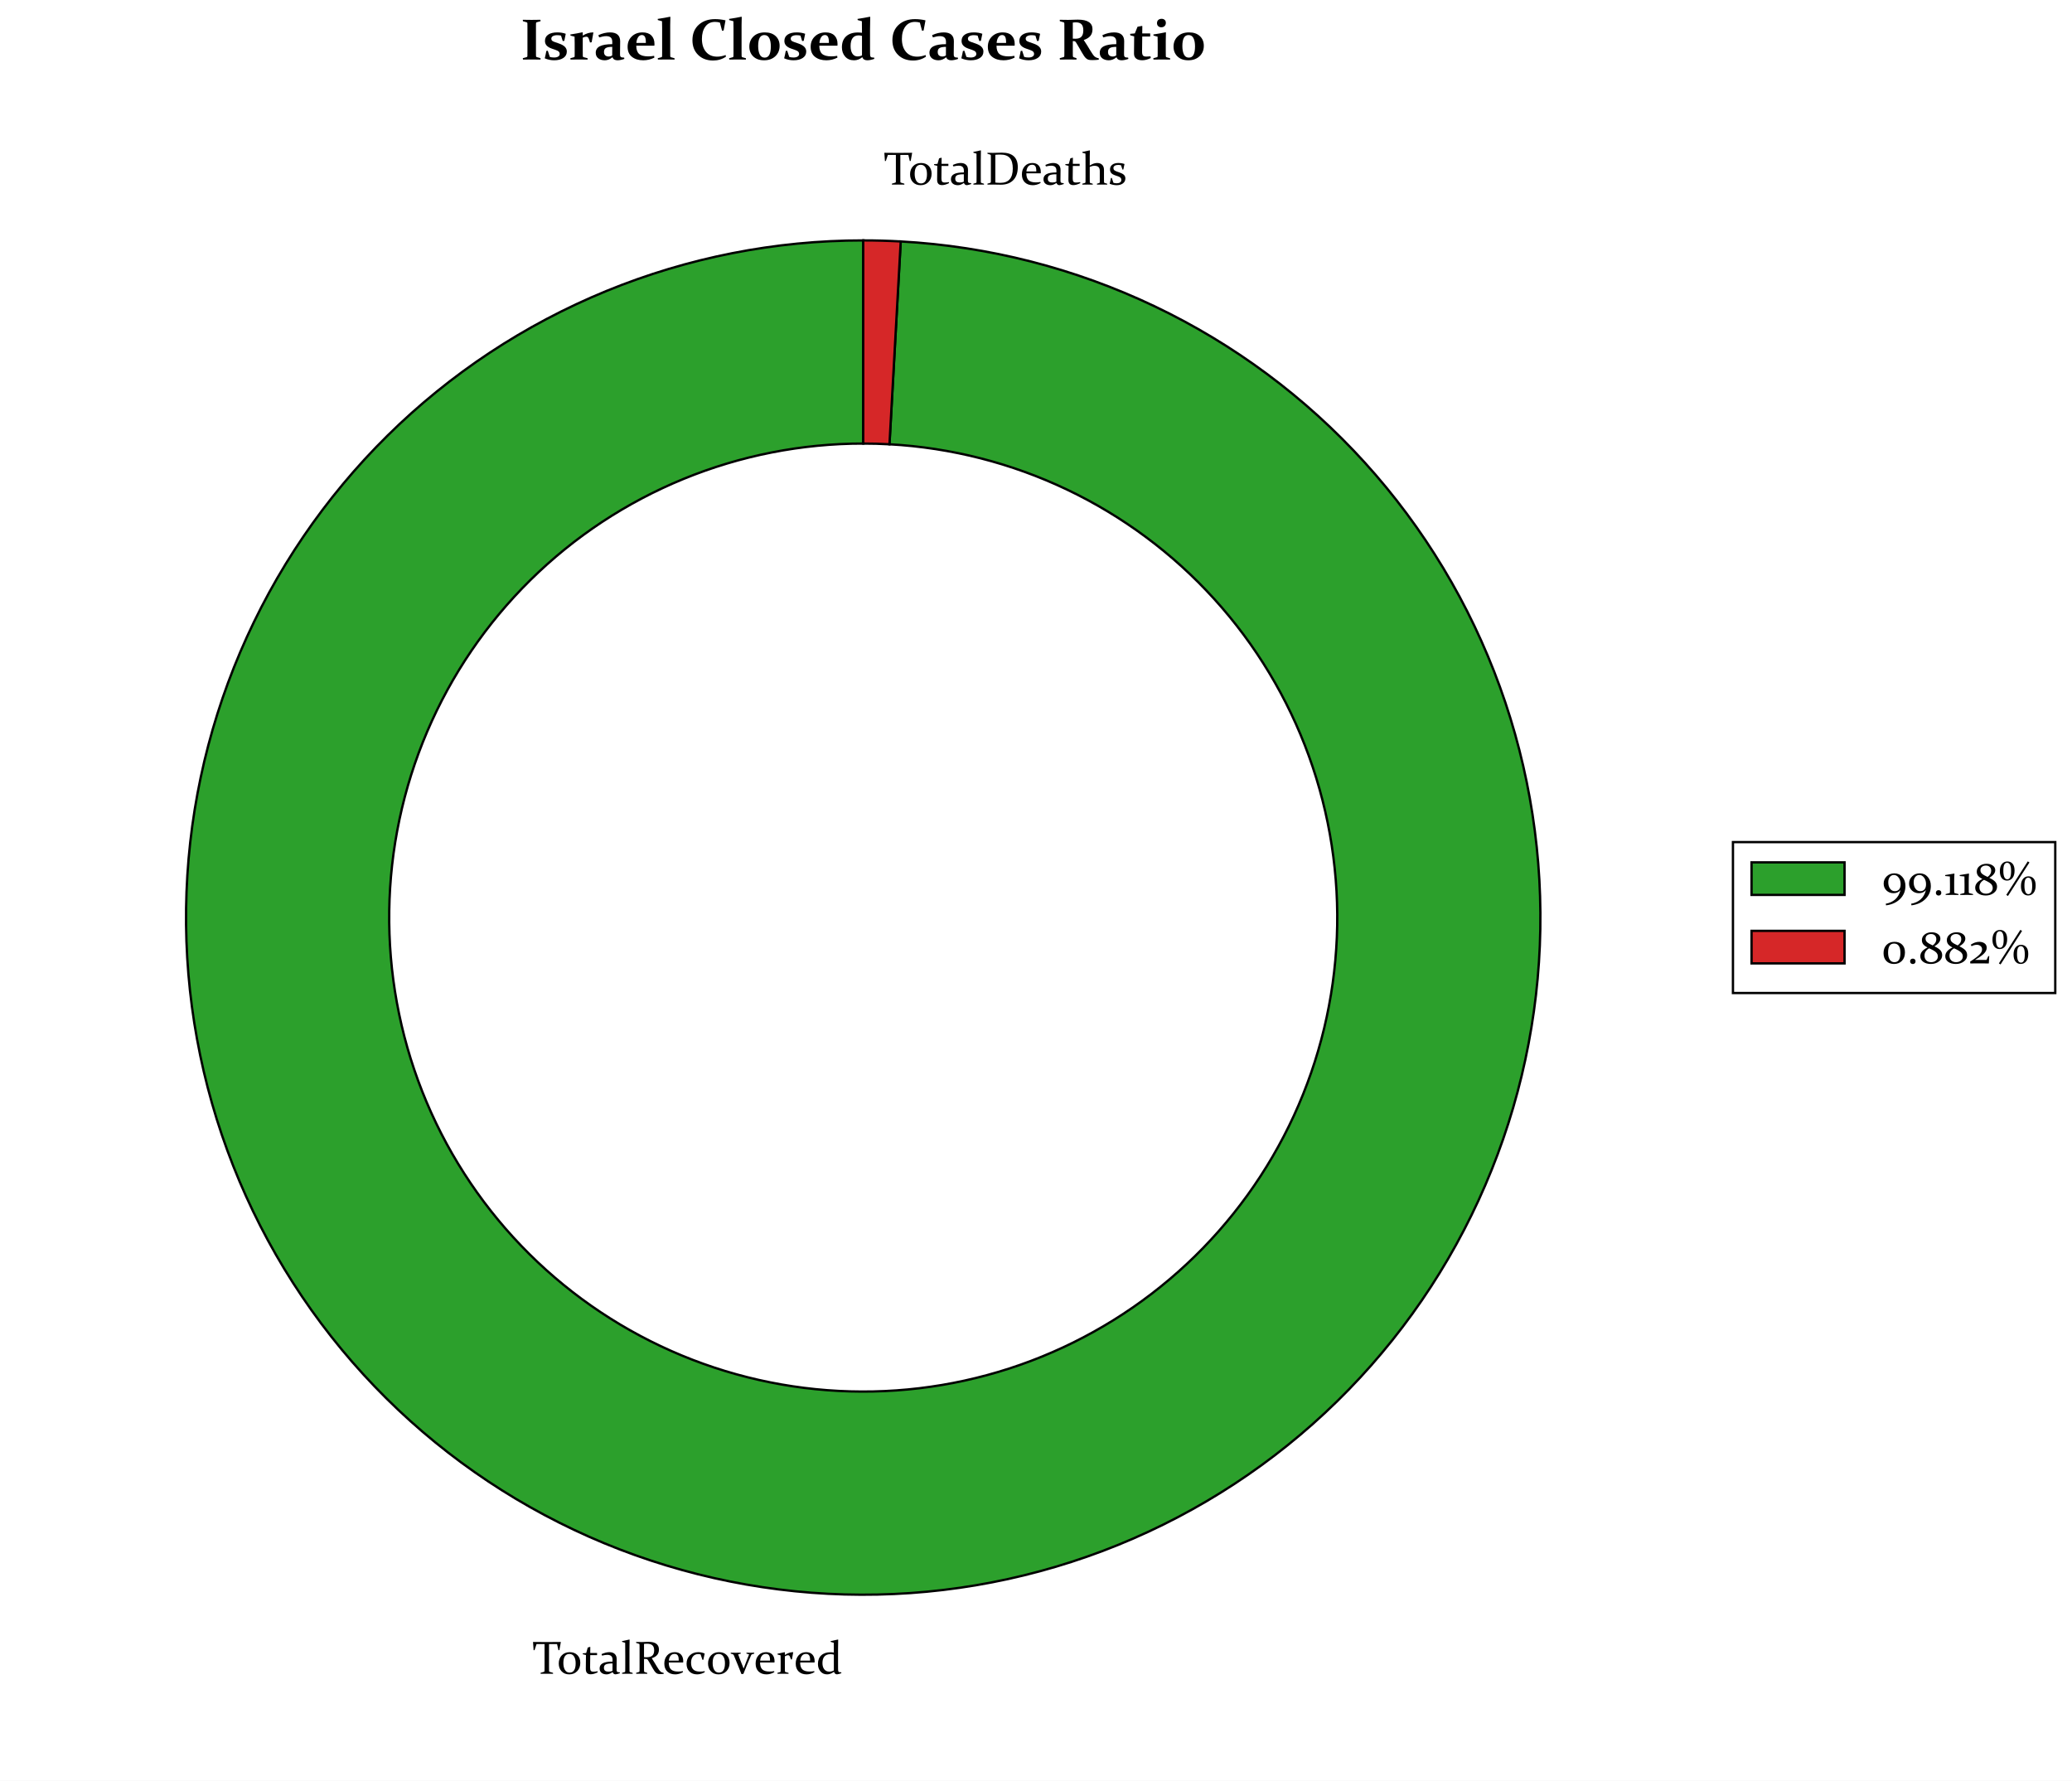
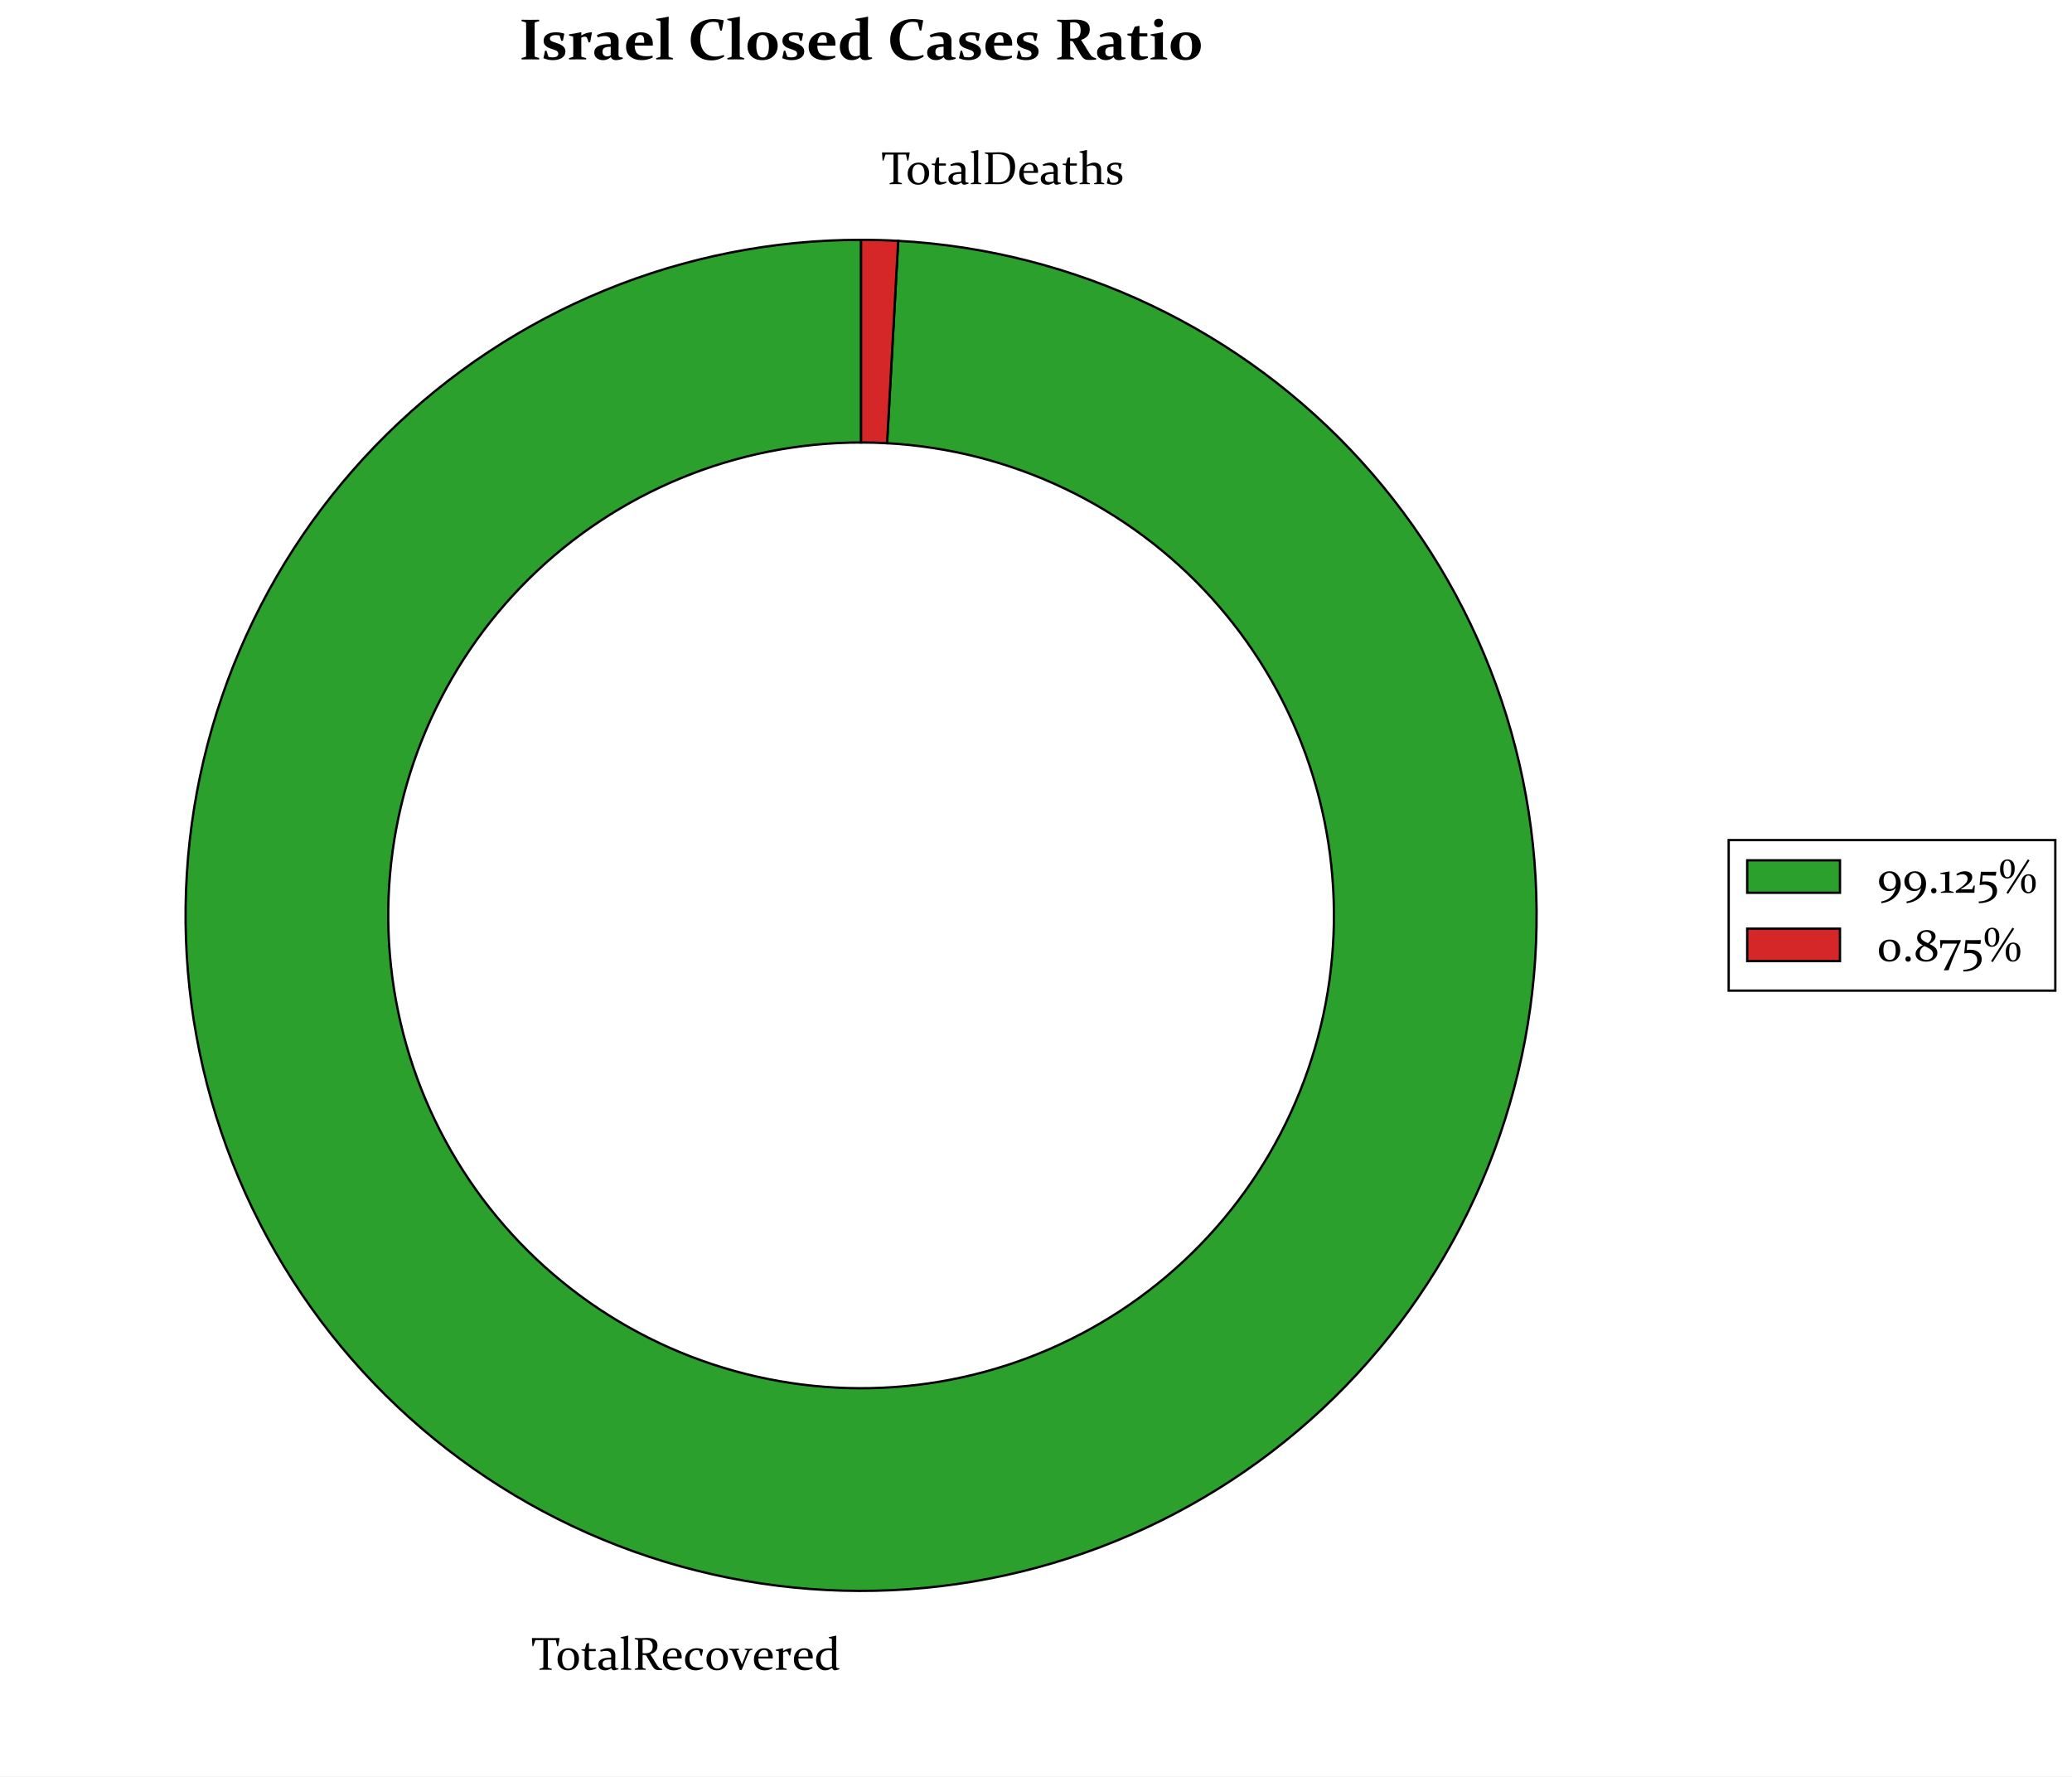
- <svg xmlns="http://www.w3.org/2000/svg" xmlns:xlink="http://www.w3.org/1999/xlink" height="766.08pt" version="1.1" viewBox="0 0 891.335 766.08" width="891.335pt">
+ <svg xmlns="http://www.w3.org/2000/svg" xmlns:xlink="http://www.w3.org/1999/xlink" height="766.08pt" version="1.1" viewBox="0 0 893.545 766.08" width="893.545pt">
  <defs>
    <style type="text/css">*{stroke-linecap:butt;stroke-linejoin:round;}</style>
  </defs>
  <g id="figure_1">
    <g id="patch_1">
-       <path d="M 0 766.08  L 891.335 766.08  L 891.335 0  L 0 0  z " style="fill:#ffffff;" />
+       <path d="M 0 766.08  L 893.545 766.08  L 893.545 0  L 0 0  z " style="fill:#ffffff;" />
    </g>
    <g id="axes_1">
      <g id="patch_2">
-         <path d="M 371.343 103.423  C 333.427 103.423 295.874 110.825 260.794 125.214  C 225.715 139.602 193.779 160.702 166.784 187.326  C 139.788 213.95 118.249 245.59 103.376 280.467  C 88.503 315.344 80.582 352.791 80.056 390.703  C 79.531 428.615 86.413 466.268 100.314 501.543  C 114.215 536.819 134.871 569.043 161.118 596.405  C 187.366 623.766 218.705 645.742 253.373 661.096  C 288.04 676.45 325.375 684.89 363.276 685.94  C 401.177 686.99 438.921 680.63 474.385 667.219  C 509.85 653.807 542.357 633.6 570.08 607.734  C 597.802 581.868 620.21 550.836 636.042 516.384  C 651.875 481.933 660.831 444.719 662.406 406.836  C 663.98 368.953 658.144 331.124 645.225 295.478  C 632.306 259.831 612.551 227.047 587.071 198.969  C 561.591 170.891 530.873 148.056 496.643 131.747  C 462.414 115.439 425.328 105.969 387.471 103.87  L 382.632 191.13  C 409.133 192.599 435.093 199.228 459.053 210.644  C 483.014 222.06 504.516 238.045 522.352 257.699  C 540.188 277.354 554.017 300.303 563.06 325.256  C 572.104 350.208 576.189 376.688 575.087 403.206  C 573.984 429.724 567.716 455.774 556.633 479.89  C 545.55 504.006 529.864 525.728 510.459 543.835  C 491.053 561.941 468.298 576.086 443.473 585.474  C 418.647 594.862 392.227 599.314 365.696 598.579  C 339.165 597.844 313.031 591.936 288.764 581.188  C 264.496 570.441 242.559 555.057 224.186 535.904  C 205.812 516.751 191.354 494.194 181.623 469.501  C 171.892 444.809 167.075 418.452 167.442 391.914  C 167.81 365.375 173.355 339.162 183.766 314.748  C 194.177 290.334 209.255 268.186 228.151 249.549  C 247.048 230.912 269.403 216.143 293.959 206.071  C 318.514 195.999 344.802 190.817 371.343 190.817  L 371.343 103.423  z " style="fill:#2ca02c;stroke:#000000;stroke-linejoin:miter;" />
+         <path d="M 371.343 103.423  C 333.424 103.423 295.868 110.826 260.787 125.217  C 225.705 139.607 193.768 160.709 166.773 187.337  C 139.777 213.964 118.238 245.608 103.367 280.489  C 88.496 315.369 80.577 352.82 80.056 390.735  C 79.535 428.649 86.422 466.304 100.329 501.58  C 114.235 536.855 134.897 569.079 161.151 596.438  C 187.405 623.798 218.75 645.769 253.423 661.118  C 288.096 676.467 325.434 684.9 363.338 685.941  C 401.242 686.983 438.987 680.615 474.451 667.194  C 509.915 653.773 542.419 633.556 570.137 607.681  C 597.854 581.805 620.255 550.765 636.078 516.306  C 651.902 481.847 660.847 444.628 662.409 406.742  C 663.972 368.856 658.123 331.027 645.19 295.382  C 632.258 259.737 612.49 226.958 586.997 198.888  C 561.505 170.818 530.776 147.993 496.538 131.697  C 462.3 115.401 425.207 105.946 387.346 103.863  L 382.545 191.125  C 409.048 192.583 435.013 199.202 458.979 210.609  C 482.946 222.016 504.456 237.994 522.301 257.643  C 540.146 277.292 553.983 300.237 563.036 325.189  C 572.089 350.14 576.183 376.621 575.089 403.141  C 573.996 429.661 567.734 455.714 556.658 479.836  C 545.581 503.957 529.901 525.685 510.499 543.798  C 491.096 561.911 468.343 576.062 443.519 585.457  C 418.694 594.852 392.272 599.31 365.739 598.58  C 339.207 597.851 313.07 591.948 288.799 581.204  C 264.528 570.46 242.586 555.079 224.208 535.928  C 205.831 516.777 191.368 494.22 181.633 469.527  C 171.898 444.834 167.077 418.476 167.442 391.935  C 167.807 365.395 173.35 339.18 183.759 314.763  C 194.169 290.347 209.247 268.196 228.144 249.557  C 247.041 230.918 269.396 216.146 293.954 206.073  C 318.511 196 344.8 190.817 371.343 190.817  L 371.343 103.423  z " style="fill:#2ca02c;stroke:#000000;stroke-linejoin:miter;" />
      </g>
      <g id="patch_3">
-         <path d="M 387.471 103.87  C 384.785 103.721 382.098 103.609 379.41 103.535  C 376.721 103.46 374.032 103.423 371.343 103.423  L 371.343 190.817  C 373.225 190.817 375.108 190.843 376.99 190.896  C 378.872 190.948 380.753 191.026 382.632 191.13  L 387.471 103.87  z " style="fill:#d62728;stroke:#000000;stroke-linejoin:miter;" />
+         <path d="M 387.346 103.863  C 384.681 103.716 382.015 103.606 379.347 103.533  C 376.68 103.46 374.011 103.423 371.343 103.423  L 371.343 190.817  C 373.211 190.817 375.079 190.843 376.946 190.894  C 378.813 190.946 380.68 191.023 382.545 191.125  L 387.346 103.863  z " style="fill:#d62728;stroke:#000000;stroke-linejoin:miter;" />
      </g>
      <g id="matplotlib.axis_1" />
      <g id="matplotlib.axis_2" />
      <g id="text_1">
-         <g transform="translate(229.0877 720.0444)scale(0.2 -0.2)">
+         <g transform="translate(229.1564 720.0463)scale(0.2 -0.2)">
          <defs>
            <path d="M 30.766 0  Q 24.75 0 17.484 -0.141  L 17.281 1.953  L 24.516 4.109  Q 25.734 4.438 25.781 5.609  Q 25.875 9.328 25.875 15.094  L 25.875 63.812  L 8.641 63.812  L 4.297 50.828  L 2.344 50.484  L 1.078 67.969  L 1.422 68.359  Q 13.422 68.172 24.422 68.172  L 37.453 68.172  Q 48.391 68.172 60.547 68.359  L 60.844 67.969  L 57.766 50.828  L 55.812 50.484  L 52.688 63.812  L 35.453 63.812  L 35.453 15.094  Q 35.453 9.328 35.547 5.609  Q 35.594 4.438 36.812 4.109  L 44.047 1.953  L 44.141 -0.141  Q 36.578 0 30.766 0  z " id="Constantia-84" />
            <path d="M 13.719 23.047  Q 13.719 13.922 17.141 8.172  Q 20.562 2.438 27.297 2.438  Q 33.594 2.438 36.891 7.484  Q 40.188 12.547 40.188 22.469  Q 40.188 31.781 36.719 37.156  Q 33.25 42.531 26.656 42.531  Q 20.406 42.531 17.062 37.688  Q 13.719 32.859 13.719 23.047  z M 50.141 23.484  Q 50.141 12.359 43.422 5.484  Q 36.719 -1.375 26.375 -1.375  Q 16.266 -1.375 10.031 5.094  Q 3.812 11.578 3.812 22.016  Q 3.812 32.766 10.328 39.578  Q 16.844 46.391 27.594 46.391  Q 37.75 46.391 43.938 40.109  Q 50.141 33.844 50.141 23.484  z " id="Constantia-111" />
            <path d="M 17.484 39.938  Q 17.188 23.438 17.188 13.328  Q 17.188 8.25 18.703 6.312  Q 20.219 4.391 24.469 4.391  Q 27.828 4.391 33.25 5.281  L 33.547 3.078  Q 25.094 -1.172 18.453 -1.172  Q 13.141 -1.172 10.547 1.688  Q 7.953 4.547 7.953 10.297  Q 7.953 19.781 8.297 40.234  L 1.562 41.891  L 1.266 43.891  L 8.797 44.531  L 12.156 56.344  Q 14.891 57.078 17.141 57.766  L 17.625 57.422  Q 17.484 51.516 17.484 46.391  L 17.484 44.578  L 32.172 44.578  L 32.172 39.938  z " id="Constantia-116" />
            <path d="M 30.125 22.125  Q 19.438 22.125 15.531 20.016  Q 11.625 17.922 11.625 12.938  Q 11.625 8.297 14.203 6.359  Q 16.797 4.438 21.234 4.438  Q 26.266 4.438 30.031 6.156  z M 6.453 42.234  Q 15.969 46.391 23.297 46.391  Q 30.766 46.391 34.938 42.484  Q 39.109 38.578 39.062 31.203  L 38.812 10.891  Q 38.766 8.406 38.938 6.891  Q 39.109 5.375 39.812 4.562  Q 40.531 3.766 41.938 3.438  Q 43.359 3.125 45.75 3.078  L 46 1.172  Q 43.891 0.344 40.859 -0.484  Q 37.844 -1.312 36.766 -1.312  Q 32.031 -1.312 30.281 3.562  Q 23.438 -1.375 17.391 -1.375  Q 10.594 -1.375 6.469 1.969  Q 2.344 5.328 2.344 11.422  Q 2.344 18.953 9.047 22.516  Q 15.766 26.078 30.125 26.078  L 30.172 29.891  Q 30.219 35.359 27.391 37.984  Q 24.562 40.625 18.703 40.625  Q 14.266 40.625 7.562 38.969  z " id="Constantia-97" />
            <path d="M 2.734 68.5  L 2.484 70.125  Q 11.141 71.781 18.406 73.578  L 18.844 73.188  Q 18.562 65.234 18.562 51.078  L 18.562 19.281  Q 18.562 10.547 18.656 5.219  Q 18.797 3.812 20.016 3.469  L 25.344 1.859  L 25.484 -0.141  Q 18.891 0 14.109 0  Q 9.328 0 2.781 -0.141  L 2.594 1.859  L 8.109 3.469  Q 9.328 3.859 9.422 5.031  Q 9.516 10.547 9.516 17.328  L 9.516 37.406  Q 9.516 55.562 9.328 66.547  z " id="Constantia-108" />
            <path d="M 21.781 14.984  Q 21.781 12.062 21.797 9.719  Q 21.828 7.375 21.875 5.469  Q 21.922 3.953 23.141 3.562  L 28.562 1.953  L 28.719 -0.141  Q 22.906 0 17.094 0  Q 11.188 0 4.984 -0.141  L 4.781 1.953  L 10.797 3.766  Q 12.016 4.109 12.109 5.281  Q 12.156 7.234 12.172 9.641  Q 12.203 12.062 12.203 14.984  L 12.203 54.594  Q 12.203 57.078 12.172 59.078  Q 12.156 61.078 12.109 62.703  Q 12.062 63.969 10.938 64.359  L 4.891 66.266  L 4.781 68.359  Q 11.078 68.172 17.047 68.172  Q 18.219 68.172 20.016 68.234  Q 21.828 68.312 24.422 68.406  Q 27.047 68.5 28.797 68.547  Q 30.562 68.609 31.594 68.609  Q 42.719 68.609 48.281 64.406  Q 53.859 60.203 53.859 52.156  Q 53.859 44.875 50.047 40.359  Q 46.234 35.844 38.422 33.406  Q 41.5 28.719 44.094 24.344  Q 46.688 19.969 48.906 16.328  Q 51.125 12.703 52.969 9.906  Q 54.828 7.125 56.453 5.516  Q 57.281 4.688 58.109 4.078  Q 58.938 3.469 59.844 3.078  Q 60.75 2.688 61.75 2.391  Q 62.75 2.094 63.969 1.812  L 64.109 -0.344  Q 60.594 -0.781 58.203 -0.781  Q 56.203 -0.781 54.688 -0.688  Q 53.172 -0.594 52 -0.297  Q 50.828 0 49.875 0.453  Q 48.922 0.922 48 1.656  Q 46 3.172 44.062 6.031  Q 42.141 8.891 40.062 12.5  Q 37.984 16.109 35.734 20.188  Q 33.5 24.266 31 28.172  Q 30.281 29.344 29.766 30.031  Q 29.25 30.719 28.641 31.109  Q 28.031 31.5 27.219 31.641  Q 26.422 31.781 25.141 31.844  L 21.781 31.938  z M 21.781 35.594  Q 24.75 35.453 27.297 35.453  Q 35.75 35.453 39.672 39.031  Q 43.609 42.625 43.609 50.297  Q 43.609 57.719 39.844 61.125  Q 36.078 64.547 28.078 64.547  Q 26.703 64.547 25.141 64.453  Q 23.578 64.359 21.781 64.156  z " id="Constantia-82" />
            <path d="M 44.047 3.469  Q 39.891 0.875 35.5 -0.25  Q 31.109 -1.375 27.344 -1.375  Q 16.609 -1.375 10.203 4.75  Q 3.812 10.891 3.812 21.781  Q 3.812 32.625 9.938 39.5  Q 16.062 46.391 26.312 46.391  Q 34.906 46.391 39.688 41.234  Q 44.484 36.078 44.484 27  Q 44.484 25.641 44.344 24.219  L 13.375 24.219  Q 13.375 13.719 18.312 9.203  Q 23.25 4.688 33.734 4.688  Q 38.422 4.688 43.75 5.562  z M 34.766 28.266  L 34.766 29.734  Q 34.766 36.672 32.547 39.641  Q 30.328 42.625 25.922 42.625  Q 20.125 42.625 17.047 38.422  Q 13.969 34.234 13.578 28.266  z " id="Constantia-101" />
            <path d="M 42.969 3.469  Q 39.938 1.422 35.469 0.016  Q 31 -1.375 26.609 -1.375  Q 16.062 -1.375 9.906 4.797  Q 3.766 10.984 3.766 21.297  Q 3.766 32.469 10.734 39.422  Q 17.719 46.391 28.812 46.391  Q 35.984 46.391 42.719 43.453  Q 41.109 36.922 39.844 30.078  L 37.938 29.781  L 33.984 41.5  Q 31.734 42.281 28.906 42.281  Q 21.625 42.281 17.516 37.203  Q 13.422 32.125 13.422 23.781  Q 13.422 13.969 18.062 9.281  Q 22.703 4.594 32.766 4.594  Q 37.406 4.594 42.672 5.516  z " id="Constantia-99" />
            <path d="M -1.516 45.266  Q 4.641 45.125 9.422 45.125  Q 13.812 45.125 19.969 45.266  L 20.172 43.266  L 14.5 41.703  Q 18.5 30.328 23.781 17.531  Q 25.141 14.156 26.219 11.078  Q 27.297 14.156 28.719 17.484  Q 33.156 28.422 38.031 41.703  L 32.469 43.266  L 32.281 45.266  Q 36.234 45.125 40.531 45.125  Q 44.922 45.125 49.031 45.266  L 49.219 43.266  L 44.344 41.844  Q 43.219 41.453 42.438 39.938  Q 38.578 31 33.469 18.672  Q 28.375 6.344 25.781 -0.344  L 21.625 -0.781  Q 18.953 6.297 13.891 18.594  Q 8.844 30.906 5.219 39.703  Q 4.438 41.406 3.078 41.891  L -1.422 43.266  z " id="Constantia-118" />
            <path d="M 2.828 42.969  Q 10.984 44.531 18.312 46.391  L 18.797 46.047  L 18.797 40.328  Q 27.828 46.391 36.531 46.391  L 36.766 46.094  Q 35.359 38.812 33.984 31  L 32.031 30.672  Q 30.672 34.812 29.391 37.328  Q 28.125 39.844 25.391 39.844  Q 22.75 39.844 18.797 37.406  L 18.797 16.266  Q 18.797 8.641 18.891 5.375  Q 18.953 4.047 20.125 3.719  L 26.609 1.859  L 26.766 -0.141  Q 19.141 0 14.359 0  Q 9.578 0 3.031 -0.141  L 2.828 1.859  L 8.5 3.516  Q 9.672 3.906 9.719 5.031  Q 9.766 7.125 9.766 11.031  L 9.766 27.688  Q 9.766 35.641 9.578 39.547  L 3.078 41.312  z " id="Constantia-114" />
            <path d="M 37.938 41.016  Q 34.672 42.047 30.609 42.047  Q 22.219 42.047 17.812 37.281  Q 13.422 32.516 13.422 22.859  Q 13.422 14.5 17.328 9.5  Q 21.234 4.5 28.375 4.5  Q 32.953 4.5 37.938 7.031  z M 30.906 70.125  Q 39.594 71.781 46.828 73.578  L 47.266 73.188  Q 46.969 62.75 46.969 50.734  L 46.969 24.172  Q 46.969 17.438 47.016 10.844  Q 47.016 8.344 47.188 6.828  Q 47.359 5.328 48.047 4.516  Q 48.734 3.719 50.078 3.422  Q 51.422 3.125 53.859 3.078  L 54.109 1.172  Q 51.953 0.344 48.953 -0.484  Q 45.953 -1.312 44.875 -1.312  Q 39.938 -1.312 38.234 4.25  Q 30.672 -1.375 23.531 -1.375  Q 14.5 -1.375 9.109 5.047  Q 3.719 11.469 3.719 20.844  Q 3.719 32.953 10.891 39.594  Q 18.062 46.234 30.953 46.234  Q 34.078 46.234 37.938 45.562  Q 37.938 56.344 37.75 66.547  L 31.156 68.5  z " id="Constantia-100" />
          </defs>
          <use xlink:href="#Constantia-84" />
          <use x="52.578" xlink:href="#Constantia-111" />
          <use x="106.631" xlink:href="#Constantia-116" />
          <use x="141.934" xlink:href="#Constantia-97" />
          <use x="189.932" xlink:href="#Constantia-108" />
          <use x="218.008" xlink:href="#Constantia-82" />
          <use x="279.643" xlink:href="#Constantia-101" />
          <use x="327.543" xlink:href="#Constantia-99" />
          <use x="373.686" xlink:href="#Constantia-111" />
          <use x="427.738" xlink:href="#Constantia-118" />
          <use x="476.029" xlink:href="#Constantia-101" />
          <use x="523.93" xlink:href="#Constantia-114" />
          <use x="562.26" xlink:href="#Constantia-101" />
          <use x="610.16" xlink:href="#Constantia-100" />
        </g>
      </g>
      <g id="text_2">
-         <g transform="translate(380.2165 79.39892)scale(0.2 -0.2)">
+         <g transform="translate(380.1478 79.39703)scale(0.2 -0.2)">
          <defs>
            <path d="M 17.094 0  Q 11.188 0 4.984 -0.141  L 4.781 1.953  L 10.797 3.766  Q 12.062 4.156 12.109 5.281  Q 12.156 7.234 12.172 9.641  Q 12.203 12.062 12.203 14.984  L 12.203 54.594  Q 12.203 57.078 12.172 59.078  Q 12.156 61.078 12.109 62.703  Q 12.062 63.969 10.938 64.359  L 4.891 66.266  L 4.781 68.359  Q 11.078 68.172 17.047 68.172  Q 21.922 68.172 26.453 68.406  Q 31 68.656 35.797 68.656  Q 52.875 68.656 61.469 60.859  Q 70.062 53.078 70.062 37.75  Q 70.062 19.672 60.516 9.688  Q 50.984 -0.297 33.734 -0.297  Q 29 -0.297 25.281 -0.141  Q 21.578 0 17.094 0  z M 21.781 4.344  Q 24.656 3.953 27.406 3.828  Q 30.172 3.719 32.953 3.719  Q 45.844 3.719 52.578 11.297  Q 59.328 18.891 59.328 34.578  Q 59.328 49.812 52.922 57.156  Q 46.531 64.5 32.672 64.5  Q 30.469 64.5 27.797 64.406  Q 25.141 64.312 21.781 64.062  z " id="Constantia-68" />
            <path d="M 2.484 70.125  Q 10.453 71.688 18.406 73.578  L 18.844 73.188  Q 18.609 68.609 18.578 60.109  Q 18.562 51.609 18.562 40.922  Q 27.047 46.391 34.375 46.391  Q 41.156 46.391 45.156 42.594  Q 49.172 38.812 49.172 31.5  L 49.172 14.266  Q 49.172 8.641 49.266 5.219  Q 49.312 3.953 50.484 3.516  L 55.953 1.859  L 56.062 -0.141  Q 49.609 0 44.828 0  Q 40.047 0 34.188 -0.141  L 33.984 1.859  L 38.812 3.266  Q 39.984 3.656 40.094 4.781  Q 40.141 5.469 40.141 7.859  L 40.141 29.156  Q 40.141 35.156 37.25 37.766  Q 34.375 40.375 28.766 40.375  Q 23.922 40.375 18.562 38.031  L 18.562 16.109  Q 18.562 10.062 18.656 5.031  Q 18.703 3.656 19.875 3.328  L 24.953 1.859  L 25.047 -0.141  Q 18.891 0 14.109 0  Q 9.328 0 2.781 -0.141  L 2.594 1.859  L 8.109 3.469  Q 9.375 3.859 9.422 5.031  Q 9.516 9.719 9.516 17  L 9.516 37.406  Q 9.516 47.359 9.484 55.031  Q 9.469 62.703 9.328 66.547  L 2.734 68.5  z " id="Constantia-104" />
            <path d="M 27.875 41.453  Q 25.047 42.234 21.734 42.234  Q 17.141 42.234 14.328 40.453  Q 11.531 38.672 11.531 35.594  Q 11.531 32.625 13.359 30.906  Q 15.188 29.203 20.172 27.547  L 24.172 26.172  Q 30.906 23.875 34.047 20.922  Q 37.203 17.969 37.203 13.188  Q 37.203 6.391 31.922 2.5  Q 26.656 -1.375 18.609 -1.375  Q 11.188 -1.375 3.422 1.656  Q 5.078 8.016 6.109 14.062  L 8.016 14.359  L 11.531 3.859  Q 14.312 2.781 18.609 2.781  Q 23.141 2.781 25.844 4.641  Q 28.562 6.5 28.562 9.859  Q 28.562 12.984 26.734 14.797  Q 24.906 16.609 20.906 17.922  L 15.828 19.625  Q 9.234 21.828 6.719 24.922  Q 4.203 28.031 4.203 32.625  Q 4.203 39.016 9.062 42.703  Q 13.922 46.391 21.875 46.391  Q 29.297 46.391 35.359 44.234  Q 33.984 38.672 32.859 32.469  L 31 32.125  z " id="Constantia-115" />
          </defs>
          <use xlink:href="#Constantia-84" />
          <use x="52.578" xlink:href="#Constantia-111" />
          <use x="106.631" xlink:href="#Constantia-116" />
          <use x="141.934" xlink:href="#Constantia-97" />
          <use x="189.932" xlink:href="#Constantia-108" />
          <use x="218.008" xlink:href="#Constantia-68" />
          <use x="293.105" xlink:href="#Constantia-101" />
          <use x="341.006" xlink:href="#Constantia-97" />
          <use x="389.004" xlink:href="#Constantia-116" />
          <use x="424.307" xlink:href="#Constantia-104" />
          <use x="482.266" xlink:href="#Constantia-115" />
        </g>
      </g>
      <g id="text_3">
        <g transform="translate(223.8466 25.59453)scale(0.25 -0.25)">
          <defs>
            <path d="M 26.859 15.328  Q 26.859 12.406 26.875 10.016  Q 26.906 7.625 26.953 5.719  Q 27 4.438 28.609 4  L 34.625 2.297  L 34.766 -0.141  Q 27.984 0 19.734 0  Q 11.188 0 4.5 -0.141  L 4.25 2.297  L 10.797 4.109  Q 12.016 4.438 12.109 5.609  Q 12.156 7.562 12.172 9.984  Q 12.203 12.406 12.203 15.328  L 12.203 54.25  Q 12.203 56.688 12.172 58.688  Q 12.156 60.688 12.109 62.359  Q 12.062 63.625 10.938 63.969  L 4.391 65.875  L 4.25 68.359  Q 11.031 68.172 19.281 68.172  Q 27.781 68.172 34.516 68.359  L 34.766 65.875  L 28.219 64.062  Q 27.047 63.766 26.953 62.594  Q 26.906 60.844 26.875 58.812  Q 26.859 56.781 26.859 54.438  z " id="Constantia-Bold-73" />
            <path d="M 31.938 41.109  Q 28.859 41.844 25.297 41.844  Q 20.844 41.844 18.031 40.281  Q 15.234 38.719 15.234 35.844  Q 15.234 33.641 16.453 32.438  Q 17.672 31.25 20.656 30.219  L 28.469 27.484  Q 35.453 25.094 38.672 21.703  Q 41.891 18.312 41.891 13.766  Q 41.891 6.594 35.859 2.609  Q 29.828 -1.375 20.016 -1.375  Q 11.812 -1.375 3.906 2  Q 5.562 8.547 6.641 14.703  L 9.125 15.094  L 12.641 4.438  Q 15.625 3.422 20.125 3.422  Q 24.359 3.422 27 5.031  Q 29.641 6.641 29.641 9.516  Q 29.641 11.922 28.047 13.547  Q 26.469 15.188 21.734 16.797  L 15.766 18.844  Q 10.062 20.844 7.172 24.047  Q 4.297 27.25 4.297 31.891  Q 4.297 39.016 9.906 42.812  Q 15.531 46.625 25.391 46.625  Q 33.5 46.625 40.047 44.234  Q 38.578 37.844 37.547 32.125  L 34.859 31.734  z " id="Constantia-Bold-115" />
            <path d="M 2.297 43.062  Q 13.578 44.734 22.906 46.781  L 23.641 46.391  L 23.641 41.109  Q 32.281 46.625 41.703 46.625  L 41.938 46.297  Q 40.375 38.531 38.969 29.688  L 36.141 29.203  Q 34.859 34.031 33.641 36.609  Q 32.422 39.203 29.828 39.203  Q 27.344 39.203 23.641 37.547  L 23.641 16.609  Q 23.641 9.031 23.734 5.766  Q 23.781 4.391 24.953 4.047  L 31.938 2.203  L 32.078 -0.141  Q 23.969 0 16.609 0  Q 9.578 0 2.547 -0.141  L 2.297 2.203  L 8.5 3.906  Q 9.672 4.25 9.719 5.375  Q 9.766 7.469 9.766 11.375  L 9.766 27.688  Q 9.766 35.641 9.578 39.266  L 2.594 41.062  z " id="Constantia-Bold-114" />
            <path d="M 31 21.734  Q 23.344 21.734 20.062 19.781  Q 16.797 17.828 16.797 13.094  Q 16.797 8.797 19.109 6.953  Q 21.438 5.125 24.609 5.125  Q 28.219 5.125 30.906 6.984  z M 7.125 41.891  Q 17.531 46.625 27.156 46.625  Q 35.938 46.625 40.297 42.688  Q 44.672 38.766 44.625 31.391  L 44.391 11.078  Q 44.281 8.594 44.469 7.078  Q 44.672 5.562 45.375 4.75  Q 46.094 3.953 47.484 3.609  Q 48.875 3.266 51.516 3.219  L 51.812 0.984  Q 44.969 -1.375 40.047 -1.375  Q 33.406 -1.375 31.297 3.859  Q 25.094 -1.375 18.172 -1.375  Q 11.375 -1.375 6.984 2.016  Q 2.594 5.422 2.594 11.578  Q 2.594 19.234 9.688 22.797  Q 16.797 26.375 31 26.375  L 31.062 30.031  Q 31.109 35.25 28.547 37.719  Q 25.984 40.188 20.562 40.188  Q 15.531 40.188 8.5 37.984  z " id="Constantia-Bold-97" />
            <path d="M 49.906 3.219  Q 40.875 -1.375 30.859 -1.375  Q 18.953 -1.375 11.406 4.516  Q 3.859 10.406 3.859 21.875  Q 3.859 32.812 11.109 39.719  Q 18.359 46.625 29.594 46.625  Q 39.406 46.625 44.75 41.328  Q 50.094 36.031 50.094 26.703  Q 50.094 25.297 49.953 23.781  L 18.75 23.781  Q 18.75 13.969 23.562 9.672  Q 28.375 5.375 39.359 5.375  Q 44.672 5.375 49.516 6.297  z M 35.25 28.516  L 35.25 29.688  Q 35.25 36.328 33.562 39.203  Q 31.891 42.094 28.422 42.094  Q 24.266 42.094 21.797 38.109  Q 19.344 34.125 18.953 28.516  z " id="Constantia-Bold-101" />
            <path d="M 1.859 69.828  Q 14.062 71.625 23.141 73.578  L 23.688 73.188  Q 23.391 66.453 23.391 58.844  L 23.391 13.672  Q 23.391 7.859 23.484 5.562  Q 23.578 4.25 24.703 3.906  L 30.812 2.203  L 30.953 -0.141  Q 23.734 0 16.609 0  Q 9.328 0 2.25 -0.141  L 2 2.203  L 8.203 3.906  Q 9.328 4.203 9.422 5.375  Q 9.516 7.281 9.516 11.766  L 9.516 54.109  Q 9.516 60.5 9.328 65.875  L 2.156 67.828  z " id="Constantia-Bold-108" />
            <path id="Constantia-Bold-32" />
            <path d="M 58.5 49.906  L 55.812 49.469  L 52.094 63.484  Q 48.25 64.703 43.75 64.703  Q 32.953 64.703 27.047 56.609  Q 21.141 48.531 21.141 35.453  Q 21.141 21.484 28.094 13.188  Q 35.062 4.891 47.406 4.891  Q 54.297 4.891 61.922 7.672  L 62.547 4.891  Q 52.781 -1.766 40.484 -1.766  Q 24.516 -1.766 14.672 7.859  Q 4.828 17.484 4.828 33.203  Q 4.828 49.953 15.625 59.719  Q 26.422 69.484 43.797 69.484  Q 52.391 69.484 61.375 67.484  L 61.672 67  z " id="Constantia-Bold-67" />
            <path d="M 19.047 23.188  Q 19.047 14.312 21.703 8.766  Q 24.359 3.219 30.219 3.219  Q 35.688 3.219 38.25 8.094  Q 40.828 12.984 40.828 22.609  Q 40.828 31.641 38.109 36.844  Q 35.406 42.047 29.641 42.047  Q 24.266 42.047 21.656 37.359  Q 19.047 32.672 19.047 23.188  z M 55.953 23.578  Q 55.953 12.453 48.531 5.531  Q 41.109 -1.375 29.203 -1.375  Q 17.625 -1.375 10.734 5.141  Q 3.859 11.672 3.859 22.219  Q 3.859 32.906 11.078 39.766  Q 18.312 46.625 30.609 46.625  Q 42.281 46.625 49.109 40.297  Q 55.953 33.984 55.953 23.578  z " id="Constantia-Bold-111" />
            <path d="M 38.422 40.578  Q 35.797 41.5 32.516 41.5  Q 25.828 41.5 22.312 36.891  Q 18.797 32.281 18.797 23  Q 18.797 14.938 21.922 10.109  Q 25.047 5.281 30.719 5.281  Q 34.906 5.281 38.422 7.078  z M 30.719 69.828  Q 42.625 71.625 52 73.578  L 52.594 73.188  Q 52.25 62.75 52.25 50.734  L 52.25 24.172  Q 52.25 17.781 52.297 10.984  Q 52.297 8.5 52.484 6.984  Q 52.688 5.469 53.344 4.656  Q 54 3.859 55.359 3.562  Q 56.734 3.266 59.375 3.219  L 59.672 1.078  Q 52.547 -1.375 47.516 -1.375  Q 40.969 -1.375 38.922 3.953  Q 32.516 -1.375 24.75 -1.375  Q 15.094 -1.375 9.469 5  Q 3.859 11.375 3.859 20.953  Q 3.859 33.156 11.109 39.812  Q 18.359 46.484 31.391 46.484  Q 34.625 46.484 38.422 45.953  Q 38.422 56.25 38.234 65.875  L 31.062 67.828  z " id="Constantia-Bold-100" />
            <path d="M 26.703 15.328  Q 26.703 12.406 26.734 10.078  Q 26.766 7.766 26.812 5.859  Q 26.859 4.297 27.938 3.953  L 33.016 2.297  L 33.156 -0.141  Q 27.734 0 19.734 0  Q 11.188 0 4.5 -0.141  L 4.25 2.297  L 10.797 4.109  Q 12.016 4.438 12.109 5.609  Q 12.156 7.562 12.172 9.984  Q 12.203 12.406 12.203 15.328  L 12.203 54.25  Q 12.203 56.688 12.172 58.688  Q 12.156 60.688 12.109 62.359  Q 12.062 63.625 10.938 63.969  L 4.391 65.875  L 4.25 68.359  Q 11.078 68.172 18.266 68.172  Q 19.781 68.172 22.016 68.234  Q 24.266 68.312 27.484 68.406  Q 30.422 68.5 32.391 68.547  Q 34.375 68.609 35.5 68.609  Q 48.047 68.609 54.312 64.406  Q 60.594 60.203 60.594 52.156  Q 60.594 44.875 56.766 40.406  Q 52.938 35.938 45.516 33.547  Q 49.609 27.484 51.828 23.719  Q 54.047 19.969 56.297 16.328  Q 58.547 12.703 60.375 9.906  Q 62.203 7.125 63.812 5.516  Q 64.703 4.781 65.5 4.25  Q 66.312 3.719 67.188 3.328  Q 68.062 2.938 69.062 2.656  Q 70.062 2.391 71.297 2.156  L 71.484 -0.344  Q 66.703 -1.031 60.547 -1.031  Q 55.672 -1.031 53.719 -0.391  Q 51.766 0.25 50.25 1.422  Q 48 3.172 46.109 6  Q 44.234 8.844 42.141 12.406  Q 40.047 15.969 37.812 19.969  Q 35.594 23.969 33.156 27.875  Q 32.422 29 31.953 29.734  Q 31.5 30.469 31.031 30.828  Q 30.562 31.203 30.047 31.375  Q 29.547 31.547 28.766 31.594  L 26.703 31.641  z M 26.703 35.891  Q 29.297 35.75 31.391 35.75  Q 38.328 35.75 41.547 39.234  Q 44.781 42.719 44.781 50.141  Q 44.781 57.328 41.672 60.625  Q 38.578 63.922 32.031 63.922  Q 30.906 63.922 29.609 63.812  Q 28.328 63.719 26.703 63.531  z " id="Constantia-Bold-82" />
            <path d="M 22.125 39.547  Q 21.828 24.312 21.828 13.719  Q 21.828 8.797 23.344 6.906  Q 24.859 5.031 29.156 5.031  Q 32.469 5.031 36.375 5.422  L 36.766 2.484  Q 29 -1.312 22.266 -1.312  Q 15.438 -1.312 11.688 1.531  Q 7.953 4.391 7.953 10.156  Q 7.953 20.312 8.25 39.797  L 1.656 41.5  L 1.219 44.141  L 9.375 44.875  L 14.016 56.344  Q 18.172 57.078 21.578 57.766  L 22.266 57.422  Q 22.125 51.516 22.125 44.875  L 35.797 44.875  L 35.797 39.547  z " id="Constantia-Bold-116" />
            <path d="M 23.781 62.984  Q 23.781 59.625 21.609 57.516  Q 19.438 55.422 15.922 55.422  Q 12.703 55.422 10.625 57.391  Q 8.547 59.375 8.547 62.547  Q 8.547 66.016 10.734 68.016  Q 12.938 70.016 16.453 70.016  Q 19.672 70.016 21.719 68.188  Q 23.781 66.359 23.781 62.984  z M 2.297 43.062  Q 14.312 44.875 23.391 46.828  L 23.922 46.438  Q 23.641 39.703 23.641 32.078  L 23.641 13.672  Q 23.641 7.859 23.734 5.562  Q 23.828 4.25 24.953 3.906  L 31.062 2.203  L 31.203 -0.141  Q 23.969 0 16.844 0  Q 9.578 0 2.484 -0.141  L 2.25 2.203  L 8.453 3.906  Q 9.578 4.203 9.672 5.375  Q 9.766 7.281 9.766 11.766  L 9.766 27.484  Q 9.766 33.891 9.578 39.266  L 2.594 41.062  z " id="Constantia-Bold-105" />
          </defs>
          <use xlink:href="#Constantia-Bold-73" />
          <use x="38.062" xlink:href="#Constantia-Bold-115" />
          <use x="83.717" xlink:href="#Constantia-Bold-114" />
          <use x="127.125" xlink:href="#Constantia-Bold-97" />
          <use x="180.689" xlink:href="#Constantia-Bold-101" />
          <use x="234.449" xlink:href="#Constantia-Bold-108" />
          <use x="267.359" xlink:href="#Constantia-Bold-32" />
          <use x="291.285" xlink:href="#Constantia-Bold-67" />
          <use x="357.252" xlink:href="#Constantia-Bold-108" />
          <use x="390.162" xlink:href="#Constantia-Bold-111" />
          <use x="450.025" xlink:href="#Constantia-Bold-115" />
          <use x="495.68" xlink:href="#Constantia-Bold-101" />
          <use x="549.439" xlink:href="#Constantia-Bold-100" />
          <use x="611.451" xlink:href="#Constantia-Bold-32" />
          <use x="635.377" xlink:href="#Constantia-Bold-67" />
          <use x="701.344" xlink:href="#Constantia-Bold-97" />
          <use x="754.908" xlink:href="#Constantia-Bold-115" />
          <use x="800.562" xlink:href="#Constantia-Bold-101" />
          <use x="854.322" xlink:href="#Constantia-Bold-115" />
          <use x="899.977" xlink:href="#Constantia-Bold-32" />
          <use x="923.902" xlink:href="#Constantia-Bold-82" />
          <use x="994.41" xlink:href="#Constantia-Bold-97" />
          <use x="1047.975" xlink:href="#Constantia-Bold-116" />
          <use x="1086.939" xlink:href="#Constantia-Bold-105" />
          <use x="1120.094" xlink:href="#Constantia-Bold-111" />
        </g>
      </g>
      <g id="legend_1">
        <g id="patch_4">
-           <path d="M 745.485 427.2  L 884.135 427.2  L 884.135 362.275  L 745.485 362.275  z " style="fill:#ffffff;stroke:#000000;stroke-linejoin:miter;" />
+           <path d="M 745.485 427.2  L 886.345 427.2  L 886.345 362.275  L 745.485 362.275  z " style="fill:#ffffff;stroke:#000000;stroke-linejoin:miter;" />
        </g>
        <g id="patch_5">
          <path d="M 753.485 384.99  L 793.485 384.99  L 793.485 370.99  L 753.485 370.99  z " style="fill:#2ca02c;stroke:#000000;stroke-linejoin:miter;" />
        </g>
        <g id="text_4">
          <g transform="translate(809.4855 384.9904)scale(0.2 -0.2)">
            <defs>
              <path d="M 8.641 -19  Q 20.906 -16.797 28.984 -9.672  Q 37.062 -2.547 40.375 10.109  L 40.281 10.156  Q 34.578 3.656 25.438 3.656  Q 16.312 3.656 10.234 9.484  Q 4.156 15.328 4.156 24.312  Q 4.156 33.688 10.797 40.031  Q 17.438 46.391 27.047 46.391  Q 37.547 46.391 44.266 38.75  Q 50.984 31.109 50.984 19.188  Q 50.984 2.828 39.578 -8.594  Q 28.172 -20.016 9.328 -22.469  z M 14.062 27.25  Q 14.062 18.562 18.016 13.281  Q 21.969 8.016 28.125 8.016  Q 34.234 8.016 37.453 11.938  Q 40.672 15.875 40.672 22.906  Q 40.672 31.453 36.422 37.156  Q 32.172 42.875 26.219 42.875  Q 20.953 42.875 17.5 38.641  Q 14.062 34.422 14.062 27.25  z " id="Constantia-57" />
              <path d="M 13.094 10.25  Q 15.625 10.25 17.25 8.656  Q 18.891 7.078 18.891 4.5  Q 18.891 1.906 17.25 0.266  Q 15.625 -1.375 13.094 -1.375  Q 10.406 -1.375 8.781 0.266  Q 7.172 1.906 7.172 4.5  Q 7.172 7.078 8.781 8.656  Q 10.406 10.25 13.094 10.25  z " id="Constantia-46" />
              <path d="M 1.703 40.625  L 1.469 42.672  Q 11.281 44.141 21.094 45.906  L 21.531 45.516  Q 20.953 36.969 20.953 27.875  L 20.953 15.969  Q 20.953 9.516 21.047 5.562  Q 21.094 4.156 22.406 3.812  L 30.172 1.812  L 30.328 -0.141  Q 21.297 0 16.5 0  Q 11.719 0 2.734 -0.141  L 2.547 1.812  L 10.5 3.812  Q 11.766 4.156 11.812 5.375  Q 11.922 9.328 11.922 14.156  L 11.922 22.266  Q 11.922 32.078 11.719 39.656  z " id="Constantia-49" />
-               <path d="M 19.094 34.234  Q 12.062 37.891 9.5 41.547  Q 6.938 45.219 6.938 50.094  Q 6.938 57.422 12.969 62.172  Q 19 66.938 27.984 66.938  Q 36.078 66.938 41.375 63.125  Q 46.688 59.328 46.688 53.266  Q 46.688 44.234 33.844 36.766  Q 43.609 32.031 47.094 27.75  Q 50.594 23.484 50.594 17.578  Q 50.594 9.422 43.406 4.078  Q 36.234 -1.266 26.266 -1.266  Q 16.266 -1.266 9.906 3.297  Q 3.562 7.859 3.562 15.438  Q 3.562 26.812 19.094 34.234  z M 22.562 32.422  Q 12.547 26.703 12.547 16.609  Q 12.547 10.203 16.375 6.422  Q 20.219 2.641 26.906 2.641  Q 33.016 2.641 37.141 6.031  Q 41.266 9.422 41.266 14.844  Q 41.266 20.016 37.5 23.75  Q 33.734 27.484 22.562 32.422  z M 30.219 38.625  Q 37.984 44.234 37.984 51.812  Q 37.984 57.234 34.859 60.188  Q 31.734 63.141 26.609 63.141  Q 21.438 63.141 18.141 60.453  Q 14.844 57.766 14.844 53.125  Q 14.844 48.484 18.406 45.406  Q 21.969 42.328 30.219 38.625  z " id="Constantia-56" />
+               <path d="M 42.391 15.484  L 44.531 15.875  L 43.562 0.203  L 43.219 -0.141  Q 33.25 0 22.359 0  Q 12.25 0 3.766 -0.141  L 3.422 3.859  Q 8.016 6.844 11.672 9.375  Q 15.328 11.922 18.016 14.109  Q 20.703 16.266 22.75 18.219  Q 24.812 20.172 26.203 22.094  Q 27.594 24.031 28.312 26.031  Q 29.047 28.031 29.047 30.219  Q 29.047 34.719 25.781 37.344  Q 22.516 39.984 17.781 39.984  Q 12.203 39.984 6.547 36.969  L 4.688 40.188  Q 13.812 46.391 23 46.391  Q 29.891 46.391 34.453 43.047  Q 39.016 39.703 39.016 33.734  Q 39.016 30.031 37.344 26.828  Q 35.688 23.641 32.516 20.562  Q 29.344 17.484 24.75 14.328  Q 20.172 11.188 14.266 7.672  L 14.312 7.422  L 38.578 7.422  z " id="Constantia-50" />
+               <path d="M 6.453 16.797  L 9.281 45.312  Q 15.375 45.125 23.875 45.125  Q 33.688 45.125 42.281 45.312  L 42.578 44.922  L 41.359 36.859  L 13.188 37.547  L 11.812 23.781  Q 15.969 24.469 19.625 24.469  Q 30.812 24.469 37.469 19.047  Q 44.141 13.625 44.141 4.156  Q 44.141 -7.953 32.984 -15.156  Q 21.828 -22.359 4.891 -22.469  L 4.391 -18.844  Q 17.719 -18.359 26.094 -12.797  Q 34.469 -7.234 34.469 2.203  Q 34.469 9.469 29.562 13.469  Q 24.656 17.484 15.766 17.484  Q 11.328 17.484 6.734 16.453  z " id="Constantia-53" />
              <path d="M 10.422 51.922  Q 10.422 43.031 12.562 38.312  Q 14.719 33.609 18.969 33.609  Q 22.922 33.609 25.016 37.656  Q 27.125 41.719 27.125 51.344  Q 27.125 60.422 24.922 64.766  Q 22.719 69.109 18.578 69.109  Q 14.625 69.109 12.516 65.266  Q 10.422 61.438 10.422 51.922  z M 34.594 52.266  Q 34.594 41.859 30.016 36.312  Q 25.453 30.781 18.375 30.781  Q 11.438 30.781 7.188 35.953  Q 2.953 41.125 2.953 50.891  Q 2.953 61 7.391 66.469  Q 11.828 71.938 19.156 71.938  Q 26.141 71.938 30.359 66.984  Q 34.594 62.031 34.594 52.266  z M 16.781 0  L 62.984 72.125  L 66.641 69.828  L 20.406 -2.297  z M 55.797 19.922  Q 55.797 11.031 57.938 6.312  Q 60.094 1.609 64.344 1.609  Q 68.297 1.609 70.391 5.656  Q 72.5 9.719 72.5 19.344  Q 72.5 28.422 70.297 32.766  Q 68.094 37.109 63.953 37.109  Q 60 37.109 57.891 33.266  Q 55.797 29.438 55.797 19.922  z M 79.969 20.266  Q 79.969 9.859 75.391 4.312  Q 70.828 -1.219 63.75 -1.219  Q 56.812 -1.219 52.562 3.953  Q 48.328 9.125 48.328 18.891  Q 48.328 29 52.766 34.469  Q 57.203 39.938 64.531 39.938  Q 71.516 39.938 75.734 34.984  Q 79.969 30.031 79.969 20.266  z " id="Constantia-37" />
            </defs>
            <use xlink:href="#Constantia-57" />
            <use x="54.639" xlink:href="#Constantia-57" />
            <use x="109.277" xlink:href="#Constantia-46" />
            <use x="134.863" xlink:href="#Constantia-49" />
-             <use x="166.162" xlink:href="#Constantia-49" />
-             <use x="197.461" xlink:href="#Constantia-56" />
-             <use x="251.123" xlink:href="#Constantia-37" />
+             <use x="166.162" xlink:href="#Constantia-50" />
+             <use x="214.6" xlink:href="#Constantia-53" />
+             <use x="262.158" xlink:href="#Constantia-37" />
          </g>
        </g>
        <g id="patch_6">
          <path d="M 753.485 414.453  L 793.485 414.453  L 793.485 400.453  L 753.485 400.453  z " style="fill:#d62728;stroke:#000000;stroke-linejoin:miter;" />
        </g>
        <g id="text_5">
          <g transform="translate(809.4855 414.4529)scale(0.2 -0.2)">
            <defs>
              <path d="M 13.672 23.297  Q 13.672 13.625 17.156 8.109  Q 20.656 2.594 27.203 2.594  Q 33.844 2.594 37.016 7.516  Q 40.188 12.453 40.188 22.609  Q 40.188 32.562 36.719 37.609  Q 33.25 42.672 26.656 42.672  Q 19.922 42.672 16.797 37.844  Q 13.672 33.016 13.672 23.297  z M 49.953 23.688  Q 49.953 12.25 43.438 5.484  Q 36.922 -1.266 26.422 -1.266  Q 16.312 -1.266 10.109 4.938  Q 3.906 11.141 3.906 22.016  Q 3.906 33.203 10.391 39.797  Q 16.891 46.391 27.484 46.391  Q 37.797 46.391 43.875 40.375  Q 49.953 34.375 49.953 23.688  z " id="Constantia-48" />
-               <path d="M 42.391 15.484  L 44.531 15.875  L 43.562 0.203  L 43.219 -0.141  Q 33.25 0 22.359 0  Q 12.25 0 3.766 -0.141  L 3.422 3.859  Q 8.016 6.844 11.672 9.375  Q 15.328 11.922 18.016 14.109  Q 20.703 16.266 22.75 18.219  Q 24.812 20.172 26.203 22.094  Q 27.594 24.031 28.312 26.031  Q 29.047 28.031 29.047 30.219  Q 29.047 34.719 25.781 37.344  Q 22.516 39.984 17.781 39.984  Q 12.203 39.984 6.547 36.969  L 4.688 40.188  Q 13.812 46.391 23 46.391  Q 29.891 46.391 34.453 43.047  Q 39.016 39.703 39.016 33.734  Q 39.016 30.031 37.344 26.828  Q 35.688 23.641 32.516 20.562  Q 29.344 17.484 24.75 14.328  Q 20.172 11.188 14.266 7.672  L 14.312 7.422  L 38.578 7.422  z " id="Constantia-50" />
+               <path d="M 19.094 34.234  Q 12.062 37.891 9.5 41.547  Q 6.938 45.219 6.938 50.094  Q 6.938 57.422 12.969 62.172  Q 19 66.938 27.984 66.938  Q 36.078 66.938 41.375 63.125  Q 46.688 59.328 46.688 53.266  Q 46.688 44.234 33.844 36.766  Q 43.609 32.031 47.094 27.75  Q 50.594 23.484 50.594 17.578  Q 50.594 9.422 43.406 4.078  Q 36.234 -1.266 26.266 -1.266  Q 16.266 -1.266 9.906 3.297  Q 3.562 7.859 3.562 15.438  Q 3.562 26.812 19.094 34.234  z M 22.562 32.422  Q 12.547 26.703 12.547 16.609  Q 12.547 10.203 16.375 6.422  Q 20.219 2.641 26.906 2.641  Q 33.016 2.641 37.141 6.031  Q 41.266 9.422 41.266 14.844  Q 41.266 20.016 37.5 23.75  Q 33.734 27.484 22.562 32.422  z M 30.219 38.625  Q 37.984 44.234 37.984 51.812  Q 37.984 57.234 34.859 60.188  Q 31.734 63.141 26.609 63.141  Q 21.438 63.141 18.141 60.453  Q 14.844 57.766 14.844 53.125  Q 14.844 48.484 18.406 45.406  Q 21.969 42.328 30.219 38.625  z " id="Constantia-56" />
+               <path d="M 10.938 -19.672  L 39.5 37.547  L 8.297 37.547  L 5.469 27.875  L 3.516 27.547  L 2.688 44.922  L 3.031 45.312  Q 8.797 45.219 14.266 45.172  Q 19.734 45.125 25 45.125  L 27.734 45.125  Q 33.016 45.125 37.844 45.172  Q 42.672 45.219 47.172 45.312  L 47.359 43.219  Q 44.828 37.984 42.266 32.469  Q 39.703 26.953 37.234 21.312  Q 34.766 15.672 32.422 10.125  Q 30.078 4.594 28.031 -0.656  Q 25.984 -5.906 24.25 -10.688  Q 22.516 -15.484 21.234 -19.531  L 11.188 -20.016  z " id="Constantia-55" />
            </defs>
            <use xlink:href="#Constantia-48" />
            <use x="53.857" xlink:href="#Constantia-46" />
            <use x="79.443" xlink:href="#Constantia-56" />
-             <use x="133.105" xlink:href="#Constantia-56" />
-             <use x="186.768" xlink:href="#Constantia-50" />
-             <use x="235.205" xlink:href="#Constantia-37" />
+             <use x="133.105" xlink:href="#Constantia-55" />
+             <use x="181.445" xlink:href="#Constantia-53" />
+             <use x="229.004" xlink:href="#Constantia-37" />
          </g>
        </g>
      </g>
    </g>
  </g>
</svg>
